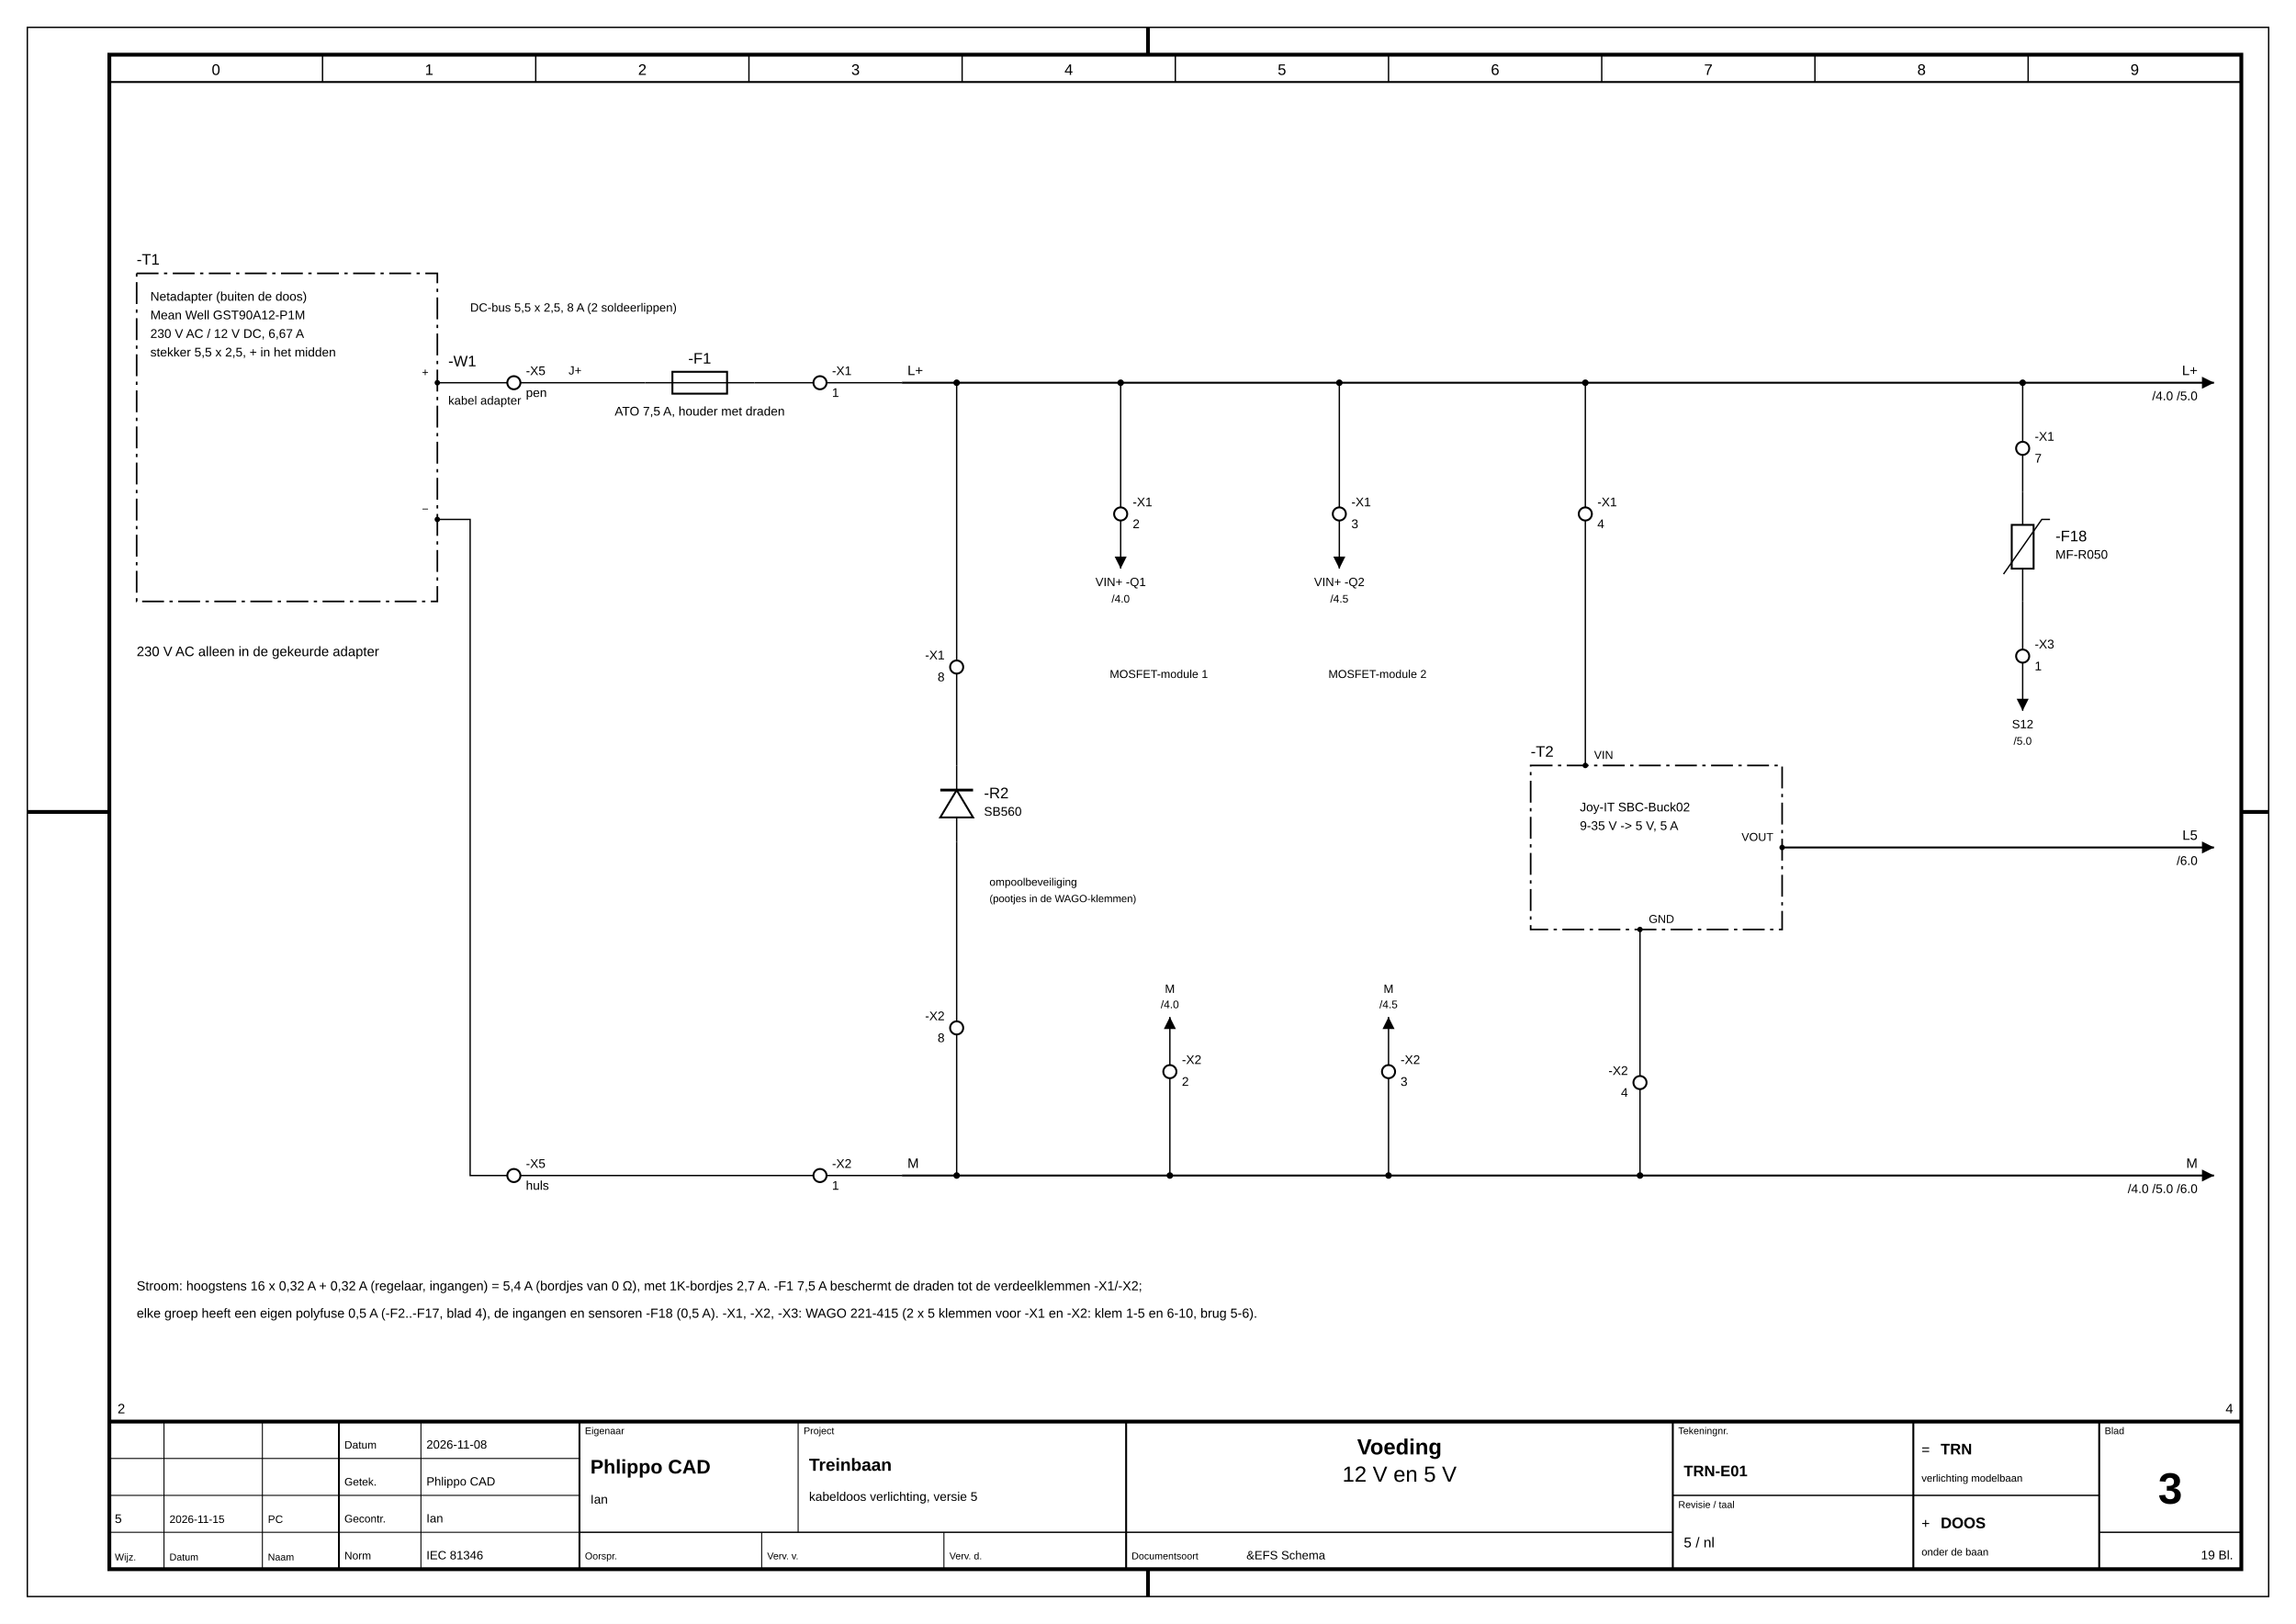
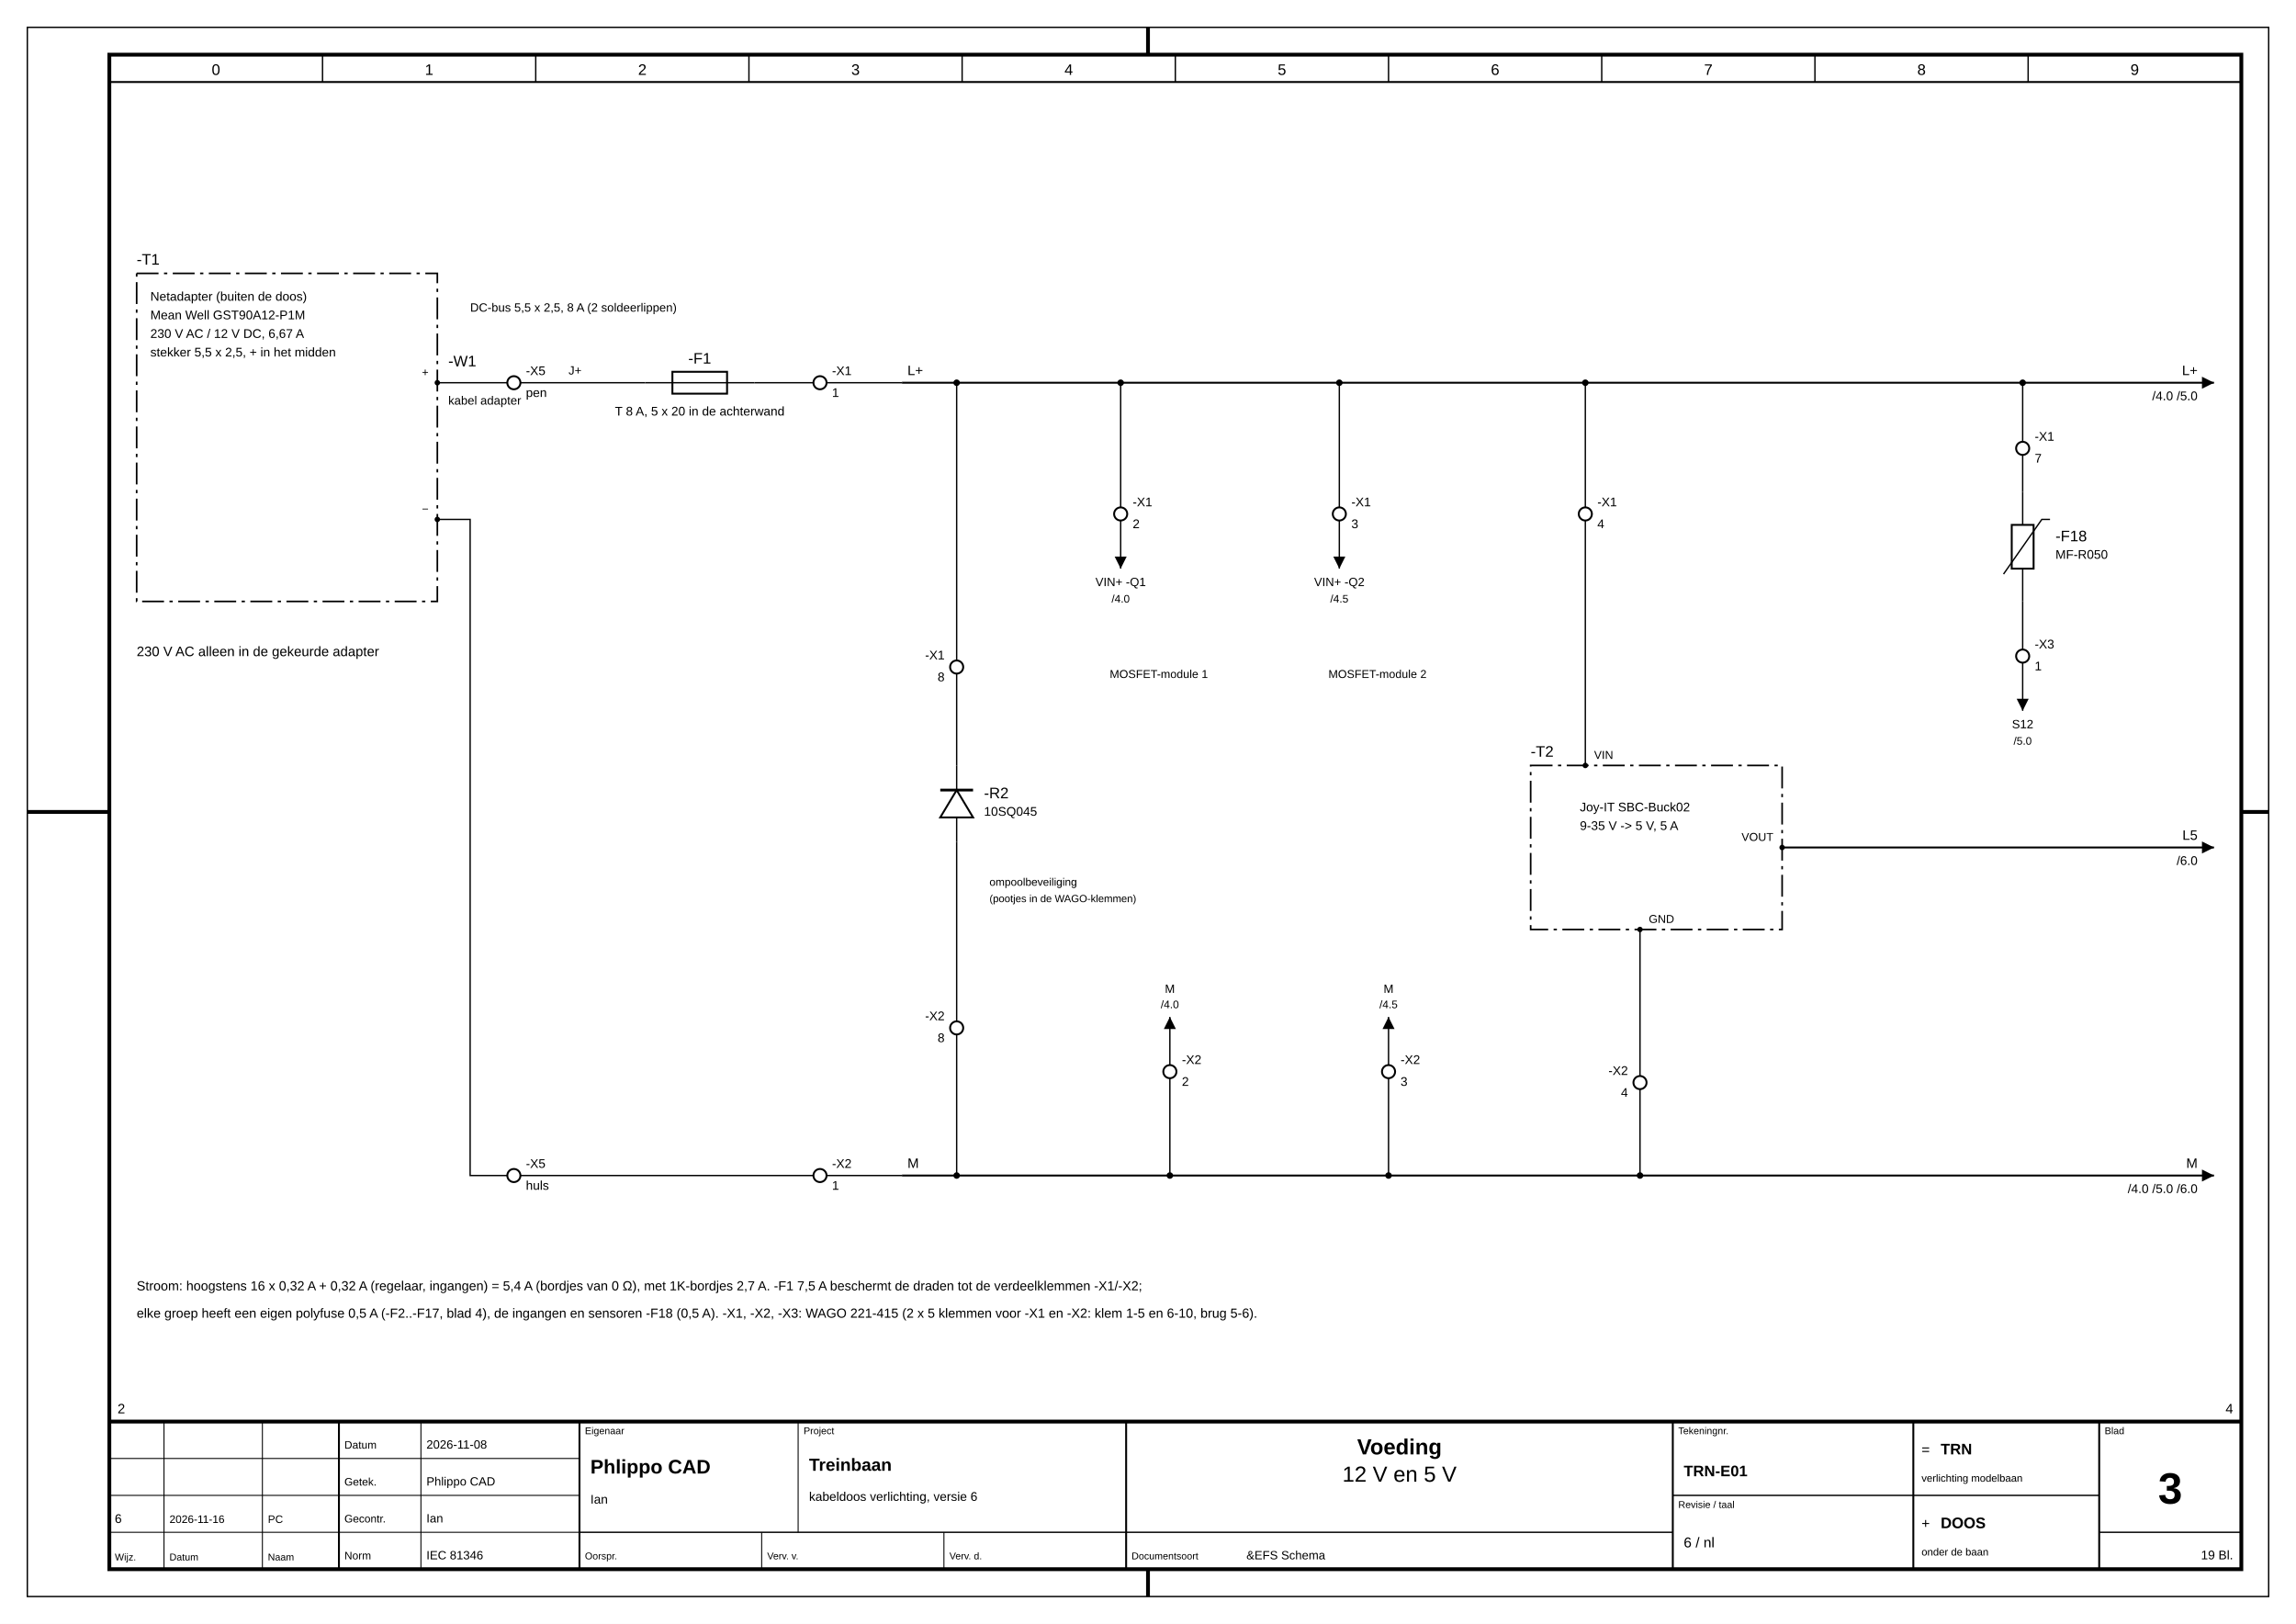
<svg xmlns="http://www.w3.org/2000/svg" viewBox="0 0 420 297" width="420mm" height="297mm" font-family="Arial, Helvetica, sans-serif">
  <rect width="420" height="297" fill="#fff" />
  <rect x="5" y="5" width="410" height="287" fill="none" stroke="#000" stroke-width="0.25" />
  <rect x="20" y="10" width="390" height="277" fill="none" stroke="#000" stroke-width="0.7" />
  <polyline points="210,5 210,10" fill="none" stroke="#000" stroke-width="0.7" />
  <polyline points="210,287 210,292" fill="none" stroke="#000" stroke-width="0.7" />
  <polyline points="5,148.5 20,148.5" fill="none" stroke="#000" stroke-width="0.7" />
  <polyline points="410,148.5 415,148.5" fill="none" stroke="#000" stroke-width="0.7" />
  <polyline points="20,15 410,15" fill="none" stroke="#000" stroke-width="0.35" />
  <text x="39.5" y="13.7" font-size="2.8" text-anchor="middle" fill="#000">0</text>
  <polyline points="59,10 59,15" fill="none" stroke="#000" stroke-width="0.25" />
  <text x="78.5" y="13.7" font-size="2.8" text-anchor="middle" fill="#000">1</text>
  <polyline points="98,10 98,15" fill="none" stroke="#000" stroke-width="0.25" />
  <text x="117.5" y="13.7" font-size="2.8" text-anchor="middle" fill="#000">2</text>
  <polyline points="137,10 137,15" fill="none" stroke="#000" stroke-width="0.25" />
  <text x="156.5" y="13.7" font-size="2.8" text-anchor="middle" fill="#000">3</text>
  <polyline points="176,10 176,15" fill="none" stroke="#000" stroke-width="0.25" />
  <text x="195.5" y="13.7" font-size="2.8" text-anchor="middle" fill="#000">4</text>
  <polyline points="215,10 215,15" fill="none" stroke="#000" stroke-width="0.25" />
  <text x="234.5" y="13.7" font-size="2.8" text-anchor="middle" fill="#000">5</text>
  <polyline points="254,10 254,15" fill="none" stroke="#000" stroke-width="0.25" />
  <text x="273.5" y="13.7" font-size="2.8" text-anchor="middle" fill="#000">6</text>
  <polyline points="293,10 293,15" fill="none" stroke="#000" stroke-width="0.25" />
  <text x="312.5" y="13.7" font-size="2.8" text-anchor="middle" fill="#000">7</text>
  <polyline points="332,10 332,15" fill="none" stroke="#000" stroke-width="0.25" />
  <text x="351.5" y="13.7" font-size="2.8" text-anchor="middle" fill="#000">8</text>
  <polyline points="371,10 371,15" fill="none" stroke="#000" stroke-width="0.25" />
  <text x="390.5" y="13.7" font-size="2.8" text-anchor="middle" fill="#000">9</text>
  <text x="21.5" y="258.5" font-size="2.5" text-anchor="start" fill="#000">2</text>
  <text x="408.5" y="258.5" font-size="2.5" text-anchor="end" fill="#000">4</text>
  <polyline points="20,260 410,260" fill="none" stroke="#000" stroke-width="0.7" />
  <polyline points="20,266.75 62,266.75" fill="none" stroke="#000" stroke-width="0.18" />
  <polyline points="20,273.5 62,273.5" fill="none" stroke="#000" stroke-width="0.18" />
  <polyline points="20,280.25 62,280.25" fill="none" stroke="#000" stroke-width="0.18" />
  <polyline points="30,260 30,287" fill="none" stroke="#000" stroke-width="0.18" />
  <polyline points="48,260 48,287" fill="none" stroke="#000" stroke-width="0.18" />
  <text x="21" y="285.4" font-size="1.8" text-anchor="start" fill="#000">Wijz.</text>
  <text x="31" y="285.4" font-size="1.8" text-anchor="start" fill="#000">Datum</text>
  <text x="49" y="285.4" font-size="1.8" text-anchor="start" fill="#000">Naam</text>
-   <text x="21" y="278.55" font-size="2.3" text-anchor="start" fill="#000">5</text>
-   <text x="31" y="278.55" font-size="2" text-anchor="start" fill="#000">2026-11-15</text>
+   <text x="21" y="278.55" font-size="2.3" text-anchor="start" fill="#000">6</text>
+   <text x="31" y="278.55" font-size="2" text-anchor="start" fill="#000">2026-11-16</text>
  <text x="49" y="278.55" font-size="2" text-anchor="start" fill="#000">PC</text>
  <polyline points="62,260 62,287" fill="none" stroke="#000" stroke-width="0.35" />
  <polyline points="62,266.75 106,266.75" fill="none" stroke="#000" stroke-width="0.18" />
  <polyline points="62,273.5 106,273.5" fill="none" stroke="#000" stroke-width="0.18" />
  <polyline points="62,280.25 106,280.25" fill="none" stroke="#000" stroke-width="0.18" />
  <polyline points="77,260 77,287" fill="none" stroke="#000" stroke-width="0.18" />
  <text x="63" y="264.95" font-size="2" text-anchor="start" fill="#000">Datum</text>
  <text x="78" y="264.95" font-size="2.2" text-anchor="start" fill="#000">2026-11-08</text>
  <text x="63" y="271.7" font-size="2" text-anchor="start" fill="#000">Getek.</text>
  <text x="78" y="271.7" font-size="2.2" text-anchor="start" fill="#000">Phlippo CAD</text>
  <text x="63" y="278.45" font-size="2" text-anchor="start" fill="#000">Gecontr.</text>
  <text x="78" y="278.45" font-size="2.2" text-anchor="start" fill="#000">Ian</text>
  <text x="63" y="285.2" font-size="2" text-anchor="start" fill="#000">Norm</text>
  <text x="78" y="285.2" font-size="2.2" text-anchor="start" fill="#000">IEC 81346</text>
  <polyline points="106,260 106,287" fill="none" stroke="#000" stroke-width="0.35" />
  <polyline points="106,280.25 206,280.25" fill="none" stroke="#000" stroke-width="0.25" />
  <polyline points="146,260 146,280.25" fill="none" stroke="#000" stroke-width="0.18" />
  <text x="107" y="262.3" font-size="1.8" text-anchor="start" fill="#000">Eigenaar</text>
  <text x="108" y="269.5" font-size="3.6" text-anchor="start" fill="#000" font-weight="700">Phlippo CAD</text>
  <text x="108" y="275" font-size="2.3" text-anchor="start" fill="#000">Ian</text>
  <text x="147" y="262.3" font-size="1.8" text-anchor="start" fill="#000">Project</text>
  <text x="148" y="269" font-size="3.2" text-anchor="start" fill="#000" font-weight="700">Treinbaan</text>
-   <text x="148" y="274.5" font-size="2.3" text-anchor="start" fill="#000">kabeldoos verlichting, versie 5</text>
+   <text x="148" y="274.5" font-size="2.3" text-anchor="start" fill="#000">kabeldoos verlichting, versie 6</text>
  <text x="107" y="285.2" font-size="1.8" text-anchor="start" fill="#000">Oorspr.</text>
  <text x="118" y="285.2" font-size="2" text-anchor="start" fill="#000" />
  <polyline points="139.33,280.25 139.33,287" fill="none" stroke="#000" stroke-width="0.18" />
  <text x="140.33" y="285.2" font-size="1.8" text-anchor="start" fill="#000">Verv. v.</text>
  <text x="151.33" y="285.2" font-size="2" text-anchor="start" fill="#000" />
  <polyline points="172.67,280.25 172.67,287" fill="none" stroke="#000" stroke-width="0.18" />
  <text x="173.67" y="285.2" font-size="1.8" text-anchor="start" fill="#000">Verv. d.</text>
  <text x="184.67" y="285.2" font-size="2" text-anchor="start" fill="#000" />
  <polyline points="206,260 206,287" fill="none" stroke="#000" stroke-width="0.35" />
  <polyline points="206,280.25 306,280.25" fill="none" stroke="#000" stroke-width="0.25" />
  <text x="256" y="266" font-size="4" text-anchor="middle" fill="#000" font-weight="700">Voeding</text>
  <text x="256" y="271" font-size="4" text-anchor="middle" fill="#000">12 V en 5 V</text>
  <text x="207" y="285.2" font-size="1.8" text-anchor="start" fill="#000">Documentsoort</text>
  <text x="228" y="285.2" font-size="2.2" text-anchor="start" fill="#000">&amp;EFS  Schema</text>
  <polyline points="306,260 306,287" fill="none" stroke="#000" stroke-width="0.35" />
  <polyline points="306,273.5 350,273.5" fill="none" stroke="#000" stroke-width="0.25" />
  <text x="307" y="262.3" font-size="1.8" text-anchor="start" fill="#000">Tekeningnr.</text>
  <text x="308" y="270" font-size="2.8" text-anchor="start" fill="#000" font-weight="700">TRN-E01</text>
  <text x="307" y="275.8" font-size="1.8" text-anchor="start" fill="#000">Revisie / taal</text>
-   <text x="308" y="283" font-size="2.6" text-anchor="start" fill="#000">5 / nl</text>
+   <text x="308" y="283" font-size="2.6" text-anchor="start" fill="#000">6 / nl</text>
  <polyline points="350,260 350,287" fill="none" stroke="#000" stroke-width="0.35" />
  <polyline points="350,273.5 384,273.5" fill="none" stroke="#000" stroke-width="0.25" />
  <text x="351.5" y="266" font-size="2.6" text-anchor="start" fill="#000">=</text>
  <text x="355" y="266" font-size="2.8" text-anchor="start" fill="#000" font-weight="700">TRN</text>
  <text x="351.5" y="271" font-size="1.9" text-anchor="start" fill="#000">verlichting modelbaan</text>
  <text x="351.5" y="279.5" font-size="2.6" text-anchor="start" fill="#000">+</text>
  <text x="355" y="279.5" font-size="2.8" text-anchor="start" fill="#000" font-weight="700">DOOS</text>
  <text x="351.5" y="284.5" font-size="1.9" text-anchor="start" fill="#000">onder de baan</text>
  <polyline points="384,260 384,287" fill="none" stroke="#000" stroke-width="0.35" />
  <polyline points="384,280.25 410,280.25" fill="none" stroke="#000" stroke-width="0.25" />
  <text x="385" y="262.3" font-size="1.8" text-anchor="start" fill="#000">Blad</text>
  <text x="397" y="275" font-size="8" text-anchor="middle" fill="#000" font-weight="700">3</text>
  <text x="408.5" y="285.2" font-size="2.3" text-anchor="end" fill="#000">19 Bl.</text>
  <rect x="25" y="50" width="55" height="60" fill="none" stroke="#000" stroke-width="0.3" stroke-dasharray="4 1 0.6 1" />
  <text x="25" y="48.4" font-size="2.8" text-anchor="start" fill="#000">-T1</text>
  <text x="27.5" y="55" font-size="2.3" text-anchor="start" fill="#000">Netadapter (buiten de doos)</text>
  <text x="27.5" y="58.4" font-size="2.3" text-anchor="start" fill="#000">Mean Well GST90A12-P1M</text>
  <text x="27.5" y="61.8" font-size="2.3" text-anchor="start" fill="#000">230 V AC / 12 V DC, 6,67 A</text>
  <text x="27.5" y="65.2" font-size="2.3" text-anchor="start" fill="#000">stekker 5,5 x 2,5, + in het midden</text>
  <circle cx="80" cy="70" r="0.5" fill="#000" />
  <text x="78.4" y="68.8" font-size="2.1" text-anchor="end" fill="#000">+</text>
  <circle cx="80" cy="95" r="0.5" fill="#000" />
  <text x="78.4" y="93.8" font-size="2.1" text-anchor="end" fill="#000">−</text>
  <text x="25" y="120" font-size="2.5" text-anchor="start" fill="#000">230 V AC alleen in de gekeurde adapter</text>
  <polyline points="80,70 92.8,70" fill="none" stroke="#000" stroke-width="0.25" />
  <polyline points="80,95 86,95 86,215 92.8,215" fill="none" stroke="#000" stroke-width="0.25" />
  <text x="82" y="67" font-size="2.8" text-anchor="start" fill="#000">-W1</text>
  <text x="82" y="74" font-size="2.2" text-anchor="start" fill="#000">kabel adapter</text>
  <circle cx="94" cy="70" r="1.2" fill="#fff" stroke="#000" stroke-width="0.35" />
  <text x="96.2" y="68.6" font-size="2.3" text-anchor="start" fill="#000">-X5</text>
  <text x="96.2" y="72.6" font-size="2.3" text-anchor="start" fill="#000">pen</text>
  <circle cx="94" cy="215" r="1.2" fill="#fff" stroke="#000" stroke-width="0.35" />
  <text x="96.2" y="213.6" font-size="2.3" text-anchor="start" fill="#000">-X5</text>
  <text x="96.2" y="217.6" font-size="2.3" text-anchor="start" fill="#000">huls</text>
  <text x="86" y="57" font-size="2.2" text-anchor="start" fill="#000">DC-bus 5,5 x 2,5, 8 A (2 soldeerlippen)</text>
  <polyline points="95.2,70 118,70" fill="none" stroke="#000" stroke-width="0.25" />
  <text x="104" y="68.5" font-size="2.2" text-anchor="start" fill="#000">J+</text>
  <polyline points="118,70 123,70" fill="none" stroke="#000" stroke-width="0.25" />
  <rect x="123" y="68" width="10" height="4" fill="none" stroke="#000" stroke-width="0.35" />
  <polyline points="123,70 133,70" fill="none" stroke="#000" stroke-width="0.25" />
  <polyline points="133,70 138,70" fill="none" stroke="#000" stroke-width="0.25" />
  <text x="128" y="66.5" font-size="2.8" text-anchor="middle" fill="#000">-F1</text>
-   <text x="128" y="76" font-size="2.3" text-anchor="middle" fill="#000">ATO 7,5 A, houder met draden</text>
+   <text x="128" y="76" font-size="2.3" text-anchor="middle" fill="#000">T 8 A, 5 x 20 in de achterwand</text>
  <polyline points="138,70 148.8,70" fill="none" stroke="#000" stroke-width="0.25" />
  <circle cx="150" cy="70" r="1.2" fill="#fff" stroke="#000" stroke-width="0.35" />
  <text x="152.2" y="68.6" font-size="2.3" text-anchor="start" fill="#000">-X1</text>
  <text x="152.2" y="72.6" font-size="2.3" text-anchor="start" fill="#000">1</text>
  <polyline points="151.2,70 165,70" fill="none" stroke="#000" stroke-width="0.25" />
  <polyline points="95.2,215 148.8,215" fill="none" stroke="#000" stroke-width="0.25" />
  <circle cx="150" cy="215" r="1.2" fill="#fff" stroke="#000" stroke-width="0.35" />
  <text x="152.2" y="213.6" font-size="2.3" text-anchor="start" fill="#000">-X2</text>
  <text x="152.2" y="217.6" font-size="2.3" text-anchor="start" fill="#000">1</text>
  <polyline points="151.2,215 165,215" fill="none" stroke="#000" stroke-width="0.25" />
  <circle cx="175" cy="70" r="0.6" fill="#000" />
  <polyline points="175,70 175,120.8" fill="none" stroke="#000" stroke-width="0.25" />
  <circle cx="175" cy="122" r="1.2" fill="#fff" stroke="#000" stroke-width="0.35" />
  <text x="172.8" y="120.6" font-size="2.3" text-anchor="end" fill="#000">-X1</text>
  <text x="172.8" y="124.6" font-size="2.3" text-anchor="end" fill="#000">8</text>
  <polyline points="175,123.2 175,140" fill="none" stroke="#000" stroke-width="0.25" />
  <polyline points="175,140 175,144.5" fill="none" stroke="#000" stroke-width="0.25" />
  <polygon points="172,149.5 178,149.5 175,144.5" fill="none" stroke="#000" stroke-width="0.35" />
  <polyline points="172,144.5 178,144.5" fill="none" stroke="#000" stroke-width="0.5" />
  <polyline points="175,149.5 175,154" fill="none" stroke="#000" stroke-width="0.25" />
  <text x="180" y="146" font-size="2.8" text-anchor="start" fill="#000">-R2</text>
-   <text x="180" y="149.2" font-size="2.3" text-anchor="start" fill="#000">SB560</text>
+   <text x="180" y="149.2" font-size="2.3" text-anchor="start" fill="#000">10SQ045</text>
  <polyline points="175,154 175,186.8" fill="none" stroke="#000" stroke-width="0.25" />
  <circle cx="175" cy="188" r="1.2" fill="#fff" stroke="#000" stroke-width="0.35" />
  <text x="172.8" y="186.6" font-size="2.3" text-anchor="end" fill="#000">-X2</text>
  <text x="172.8" y="190.6" font-size="2.3" text-anchor="end" fill="#000">8</text>
  <polyline points="175,189.2 175,215" fill="none" stroke="#000" stroke-width="0.25" />
  <circle cx="175" cy="215" r="0.6" fill="#000" />
  <text x="181" y="162" font-size="2" text-anchor="start" fill="#000">ompoolbeveiliging</text>
  <text x="181" y="165" font-size="1.9" text-anchor="start" fill="#000">(pootjes in de WAGO-klemmen)</text>
  <polyline points="165,70 405,70" fill="none" stroke="#000" stroke-width="0.35" />
  <text x="166" y="68.6" font-size="2.5" text-anchor="start" fill="#000">L+</text>
  <polygon points="405,70 402.8,68.9 402.8,71.1" fill="#000" />
  <text x="402" y="68.6" font-size="2.5" text-anchor="end" fill="#000">L+</text>
  <text x="402" y="73.2" font-size="2.3" text-anchor="end" fill="#000">/4.0  /5.0</text>
  <polyline points="165,215 405,215" fill="none" stroke="#000" stroke-width="0.35" />
  <text x="166" y="213.6" font-size="2.5" text-anchor="start" fill="#000">M</text>
  <polygon points="405,215 402.8,213.9 402.8,216.1" fill="#000" />
  <text x="402" y="213.6" font-size="2.5" text-anchor="end" fill="#000">M</text>
  <text x="402" y="218.2" font-size="2.3" text-anchor="end" fill="#000">/4.0  /5.0  /6.0</text>
  <circle cx="205" cy="70" r="0.6" fill="#000" />
  <polyline points="205,70 205,92.8" fill="none" stroke="#000" stroke-width="0.25" />
  <circle cx="205" cy="94" r="1.2" fill="#fff" stroke="#000" stroke-width="0.35" />
  <text x="207.2" y="92.6" font-size="2.3" text-anchor="start" fill="#000">-X1</text>
  <text x="207.2" y="96.6" font-size="2.3" text-anchor="start" fill="#000">2</text>
  <polyline points="205,95.2 205,104" fill="none" stroke="#000" stroke-width="0.25" />
  <polygon points="205,104 203.9,101.8 206.1,101.8" fill="#000" />
  <text x="205" y="107.2" font-size="2.2" text-anchor="middle" fill="#000">VIN+ -Q1</text>
  <text x="205" y="110.2" font-size="2" text-anchor="middle" fill="#000">/4.0</text>
  <circle cx="214" cy="215" r="0.6" fill="#000" />
  <polyline points="214,215 214,197.2" fill="none" stroke="#000" stroke-width="0.25" />
  <circle cx="214" cy="196" r="1.2" fill="#fff" stroke="#000" stroke-width="0.35" />
  <text x="216.2" y="194.6" font-size="2.3" text-anchor="start" fill="#000">-X2</text>
  <text x="216.2" y="198.6" font-size="2.3" text-anchor="start" fill="#000">2</text>
  <polyline points="214,194.8 214,186" fill="none" stroke="#000" stroke-width="0.25" />
  <polygon points="214,186 212.9,188.2 215.1,188.2" fill="#000" />
  <text x="214" y="181.6" font-size="2.2" text-anchor="middle" fill="#000">M</text>
  <text x="214" y="184.4" font-size="2" text-anchor="middle" fill="#000">/4.0</text>
  <text x="203" y="124" font-size="2.1" text-anchor="start" fill="#000">MOSFET-module 1</text>
  <circle cx="245" cy="70" r="0.6" fill="#000" />
  <polyline points="245,70 245,92.8" fill="none" stroke="#000" stroke-width="0.25" />
  <circle cx="245" cy="94" r="1.2" fill="#fff" stroke="#000" stroke-width="0.35" />
  <text x="247.2" y="92.6" font-size="2.3" text-anchor="start" fill="#000">-X1</text>
  <text x="247.2" y="96.6" font-size="2.3" text-anchor="start" fill="#000">3</text>
  <polyline points="245,95.2 245,104" fill="none" stroke="#000" stroke-width="0.25" />
  <polygon points="245,104 243.9,101.8 246.1,101.8" fill="#000" />
  <text x="245" y="107.2" font-size="2.2" text-anchor="middle" fill="#000">VIN+ -Q2</text>
  <text x="245" y="110.2" font-size="2" text-anchor="middle" fill="#000">/4.5</text>
  <circle cx="254" cy="215" r="0.6" fill="#000" />
  <polyline points="254,215 254,197.2" fill="none" stroke="#000" stroke-width="0.25" />
  <circle cx="254" cy="196" r="1.2" fill="#fff" stroke="#000" stroke-width="0.35" />
  <text x="256.2" y="194.6" font-size="2.3" text-anchor="start" fill="#000">-X2</text>
  <text x="256.2" y="198.6" font-size="2.3" text-anchor="start" fill="#000">3</text>
  <polyline points="254,194.8 254,186" fill="none" stroke="#000" stroke-width="0.25" />
  <polygon points="254,186 252.9,188.2 255.1,188.2" fill="#000" />
  <text x="254" y="181.6" font-size="2.2" text-anchor="middle" fill="#000">M</text>
  <text x="254" y="184.4" font-size="2" text-anchor="middle" fill="#000">/4.5</text>
  <text x="243" y="124" font-size="2.1" text-anchor="start" fill="#000">MOSFET-module 2</text>
  <circle cx="290" cy="70" r="0.6" fill="#000" />
  <polyline points="290,70 290,92.8" fill="none" stroke="#000" stroke-width="0.25" />
  <circle cx="290" cy="94" r="1.2" fill="#fff" stroke="#000" stroke-width="0.35" />
  <text x="292.2" y="92.6" font-size="2.3" text-anchor="start" fill="#000">-X1</text>
  <text x="292.2" y="96.6" font-size="2.3" text-anchor="start" fill="#000">4</text>
  <polyline points="290,95.2 290,140" fill="none" stroke="#000" stroke-width="0.25" />
  <rect x="280" y="140" width="46" height="30" fill="none" stroke="#000" stroke-width="0.3" stroke-dasharray="4 1 0.6 1" />
  <text x="280" y="138.4" font-size="2.8" text-anchor="start" fill="#000">-T2</text>
  <text x="289" y="145" font-size="2.3" text-anchor="start" fill="#000" />
  <text x="289" y="148.4" font-size="2.3" text-anchor="start" fill="#000">Joy-IT SBC-Buck02</text>
  <text x="289" y="151.8" font-size="2.3" text-anchor="start" fill="#000">9-35 V -&gt; 5 V, 5 A</text>
  <circle cx="290" cy="140" r="0.5" fill="#000" />
  <text x="291.6" y="138.8" font-size="2.1" text-anchor="start" fill="#000">VIN</text>
  <circle cx="300" cy="170" r="0.5" fill="#000" />
  <text x="301.6" y="168.8" font-size="2.1" text-anchor="start" fill="#000">GND</text>
  <circle cx="326" cy="155" r="0.5" fill="#000" />
  <text x="324.4" y="153.8" font-size="2.1" text-anchor="end" fill="#000">VOUT</text>
  <polyline points="300,170 300,196.8" fill="none" stroke="#000" stroke-width="0.25" />
  <circle cx="300" cy="198" r="1.2" fill="#fff" stroke="#000" stroke-width="0.35" />
  <text x="297.8" y="196.6" font-size="2.3" text-anchor="end" fill="#000">-X2</text>
  <text x="297.8" y="200.6" font-size="2.3" text-anchor="end" fill="#000">4</text>
  <polyline points="300,199.2 300,215" fill="none" stroke="#000" stroke-width="0.25" />
  <circle cx="300" cy="215" r="0.6" fill="#000" />
  <polyline points="326,155 405,155" fill="none" stroke="#000" stroke-width="0.35" />
  <polygon points="405,155 402.8,153.9 402.8,156.1" fill="#000" />
  <text x="402" y="153.6" font-size="2.5" text-anchor="end" fill="#000">L5</text>
  <text x="402" y="158.2" font-size="2.3" text-anchor="end" fill="#000">/6.0</text>
  <circle cx="370" cy="70" r="0.6" fill="#000" />
  <polyline points="370,70 370,80.8" fill="none" stroke="#000" stroke-width="0.25" />
  <circle cx="370" cy="82" r="1.2" fill="#fff" stroke="#000" stroke-width="0.35" />
  <text x="372.2" y="80.6" font-size="2.3" text-anchor="start" fill="#000">-X1</text>
  <text x="372.2" y="84.6" font-size="2.3" text-anchor="start" fill="#000">7</text>
  <polyline points="370,83.2 370,90" fill="none" stroke="#000" stroke-width="0.25" />
  <polyline points="370,90 370,96" fill="none" stroke="#000" stroke-width="0.25" />
  <rect x="368" y="96" width="4" height="8" fill="none" stroke="#000" stroke-width="0.35" />
  <polyline points="366.5,105 373.5,95 375,95" fill="none" stroke="#000" stroke-width="0.25" />
  <polyline points="370,104 370,110" fill="none" stroke="#000" stroke-width="0.25" />
  <text x="376" y="99" font-size="2.8" text-anchor="start" fill="#000">-F18</text>
  <text x="376" y="102.2" font-size="2.3" text-anchor="start" fill="#000">MF-R050</text>
  <polyline points="370,110 370,118.8" fill="none" stroke="#000" stroke-width="0.25" />
  <circle cx="370" cy="120" r="1.2" fill="#fff" stroke="#000" stroke-width="0.35" />
  <text x="372.2" y="118.6" font-size="2.3" text-anchor="start" fill="#000">-X3</text>
  <text x="372.2" y="122.6" font-size="2.3" text-anchor="start" fill="#000">1</text>
  <polyline points="370,121.2 370,130" fill="none" stroke="#000" stroke-width="0.25" />
  <polygon points="370,130 368.9,127.8 371.1,127.8" fill="#000" />
  <text x="370" y="133.2" font-size="2.2" text-anchor="middle" fill="#000">S12</text>
  <text x="370" y="136.2" font-size="2" text-anchor="middle" fill="#000">/5.0</text>
  <text x="25" y="236" font-size="2.4" text-anchor="start" fill="#000">Stroom: hoogstens 16 x 0,32 A + 0,32 A (regelaar, ingangen) = 5,4 A (bordjes van 0 Ω), met 1K-bordjes 2,7 A. -F1 7,5 A beschermt de draden tot de verdeelklemmen -X1/-X2;</text>
  <text x="25" y="241" font-size="2.4" text-anchor="start" fill="#000">elke groep heeft een eigen polyfuse 0,5 A (-F2..-F17, blad 4), de ingangen en sensoren -F18 (0,5 A). -X1, -X2, -X3: WAGO 221-415 (2 x 5 klemmen voor -X1 en -X2: klem 1-5 en 6-10, brug 5-6).</text>
</svg>
